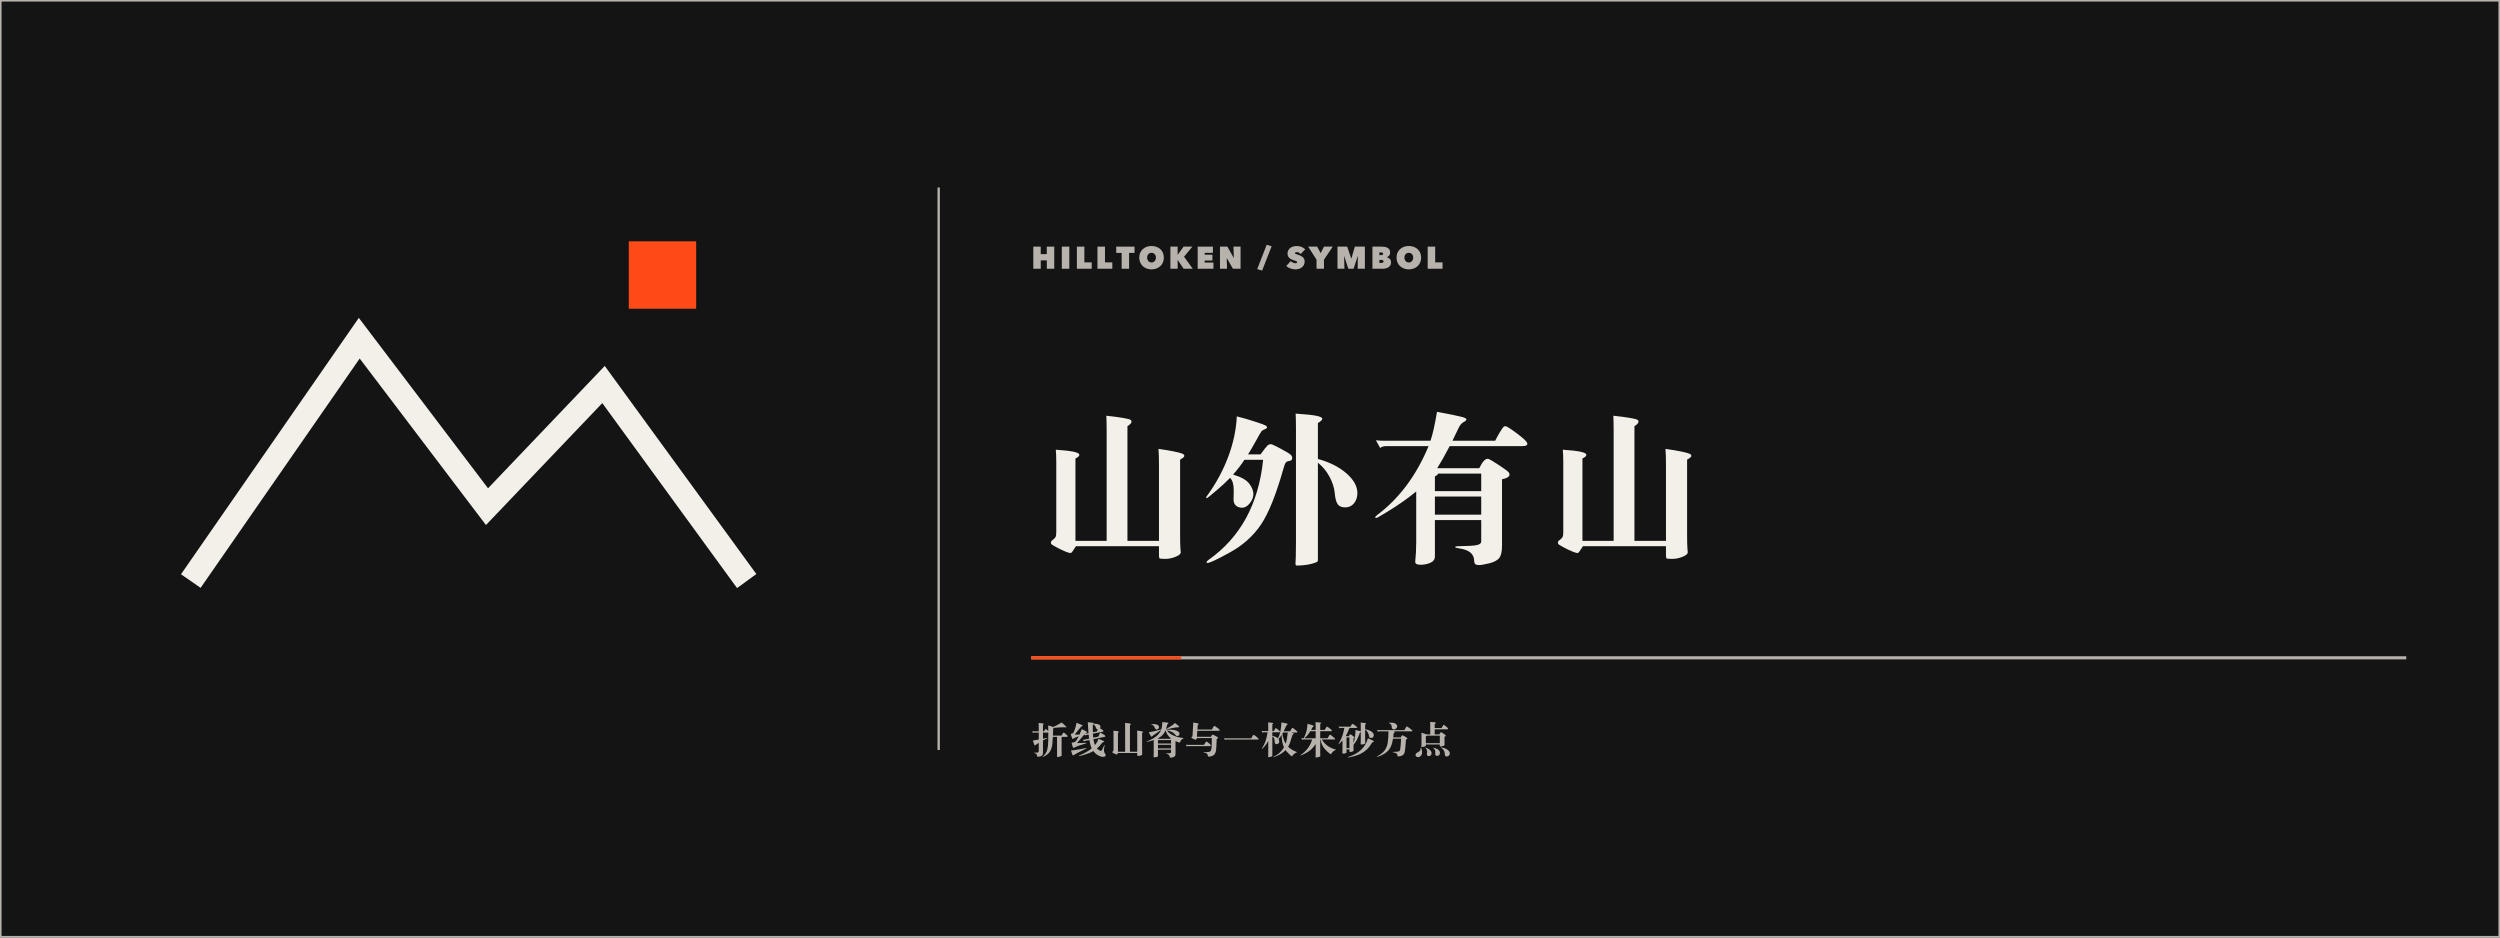
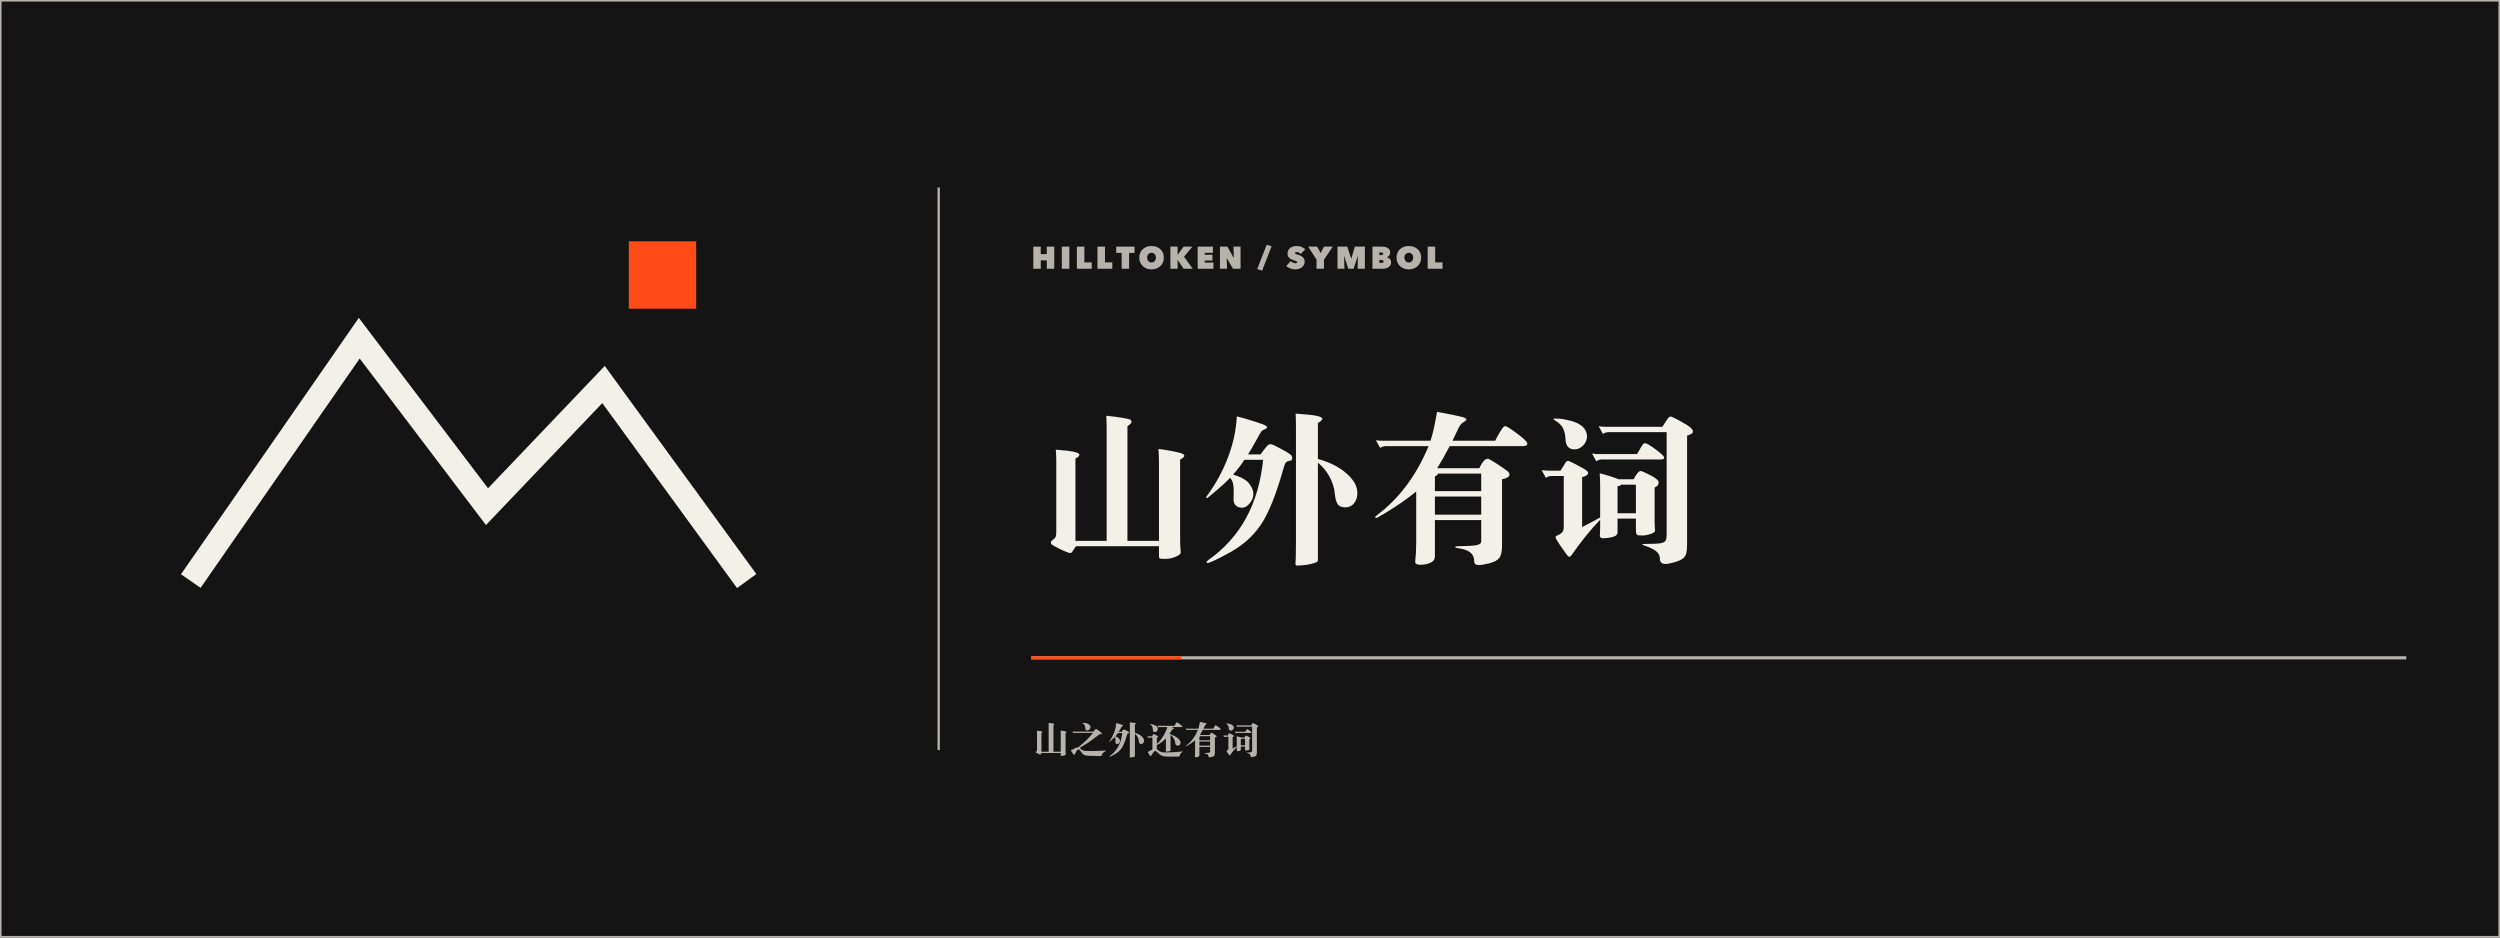
<svg xmlns="http://www.w3.org/2000/svg" width="1600" height="600" viewBox="0 0 1600 600" role="img" aria-labelledby="t d">
  <rect width="1600" height="600" fill="#141414" />
  <rect x="0.5" y="0.5" width="1599" height="599" fill="none" stroke="#b7b3ac" stroke-width="1" />
  <g transform="translate(70 70) scale(0.4492188)">
    <rect width="1024" height="1024" fill="#141414" />
    <polyline points="116,672 356,326 538,566 704,392 908,672" fill="none" stroke="#f2f0e9" stroke-width="34" stroke-linejoin="miter" stroke-linecap="butt" />
    <rect x="740" y="188" width="96" height="96" fill="#ff4b18" />
  </g>
  <rect x="600" y="120" width="1.5" height="360" fill="#b7b3ac" />
  <g transform="translate(660 172) scale(0.02 -0.02)" fill="#b7b3ac">
    <path d="M498 269H304V0H66V708H303V468H497V708H736V0H498Z" />
    <path transform="translate(912.000 0)" d="M66 708H306V0H66Z" />
    <path transform="translate(1394.000 0)" d="M66 708H306V204H541V0H66Z" />
    <path transform="translate(2053.000 0)" d="M66 708H306V204H541V0H66Z" />
    <path transform="translate(2712.000 0)" d="M419 0H181V507H7V708H593V507H419Z" />
    <path transform="translate(3422.000 0)" d="M34 358Q34 443 64.0 511.5Q94 580 146.5 628.0Q199 676 271.0 702.0Q343 728 427 728Q511 728 583.0 702.0Q655 676 708.0 628.0Q761 580 791.0 511.5Q821 443 821 358Q821 273 791.0 203.0Q761 133 708.0 83.5Q655 34 583.0 7.0Q511 -20 427 -20Q343 -20 271.0 7.0Q199 34 146.5 83.5Q94 133 64.0 203.0Q34 273 34 358ZM287 358Q287 323 297.5 294.0Q308 265 326.5 244.0Q345 223 371.0 211.5Q397 200 427 200Q457 200 482.5 211.5Q508 223 527.0 244.0Q546 265 556.5 294.0Q567 323 567 358Q567 392 556.5 420.5Q546 449 527.0 468.5Q508 488 482.5 499.0Q457 510 427 510Q397 510 371.0 499.0Q345 488 326.5 468.5Q308 449 297.5 420.5Q287 392 287 358Z" />
    <path transform="translate(4387.000 0)" d="M300 282H298V0H66V708H297V447H299L488 708H768L502 384L781 0H489Z" />
    <path transform="translate(5260.000 0)" d="M66 708H553V510H290V449H537V264H290V198H570V0H66Z" />
    <path transform="translate(5973.000 0)" d="M66 708H303L505 349H509L499 708H725V0H482L286 338H282L292 0H66Z" />
    <path transform="translate(7234.000 0)" d="M-3 -11 300 767 458 719 154 -59Z" />
    <path transform="translate(8159.000 0)" d="M298 -20Q255 -20 213.5 -12.5Q172 -5 133.5 9.5Q95 24 61.0 43.5Q27 63 0 87L145 245Q170 218 211.5 197.0Q253 176 297 176Q317 176 333.5 183.0Q350 190 350 209Q350 219 344.5 226.0Q339 233 325.0 240.5Q311 248 286.5 257.0Q262 266 225 278Q189 290 156.0 306.5Q123 323 97.5 347.0Q72 371 57.0 404.5Q42 438 42 485Q42 551 69.0 597.0Q96 643 138.5 672.5Q181 702 234.0 715.0Q287 728 339 728Q409 728 481.5 701.0Q554 674 609 623L461 472Q437 502 402.0 517.5Q367 533 339 533Q313 533 297.0 525.5Q281 518 281 501Q281 485 297.5 477.0Q314 469 351 457Q389 445 431.0 429.0Q473 413 508.5 387.5Q544 362 567.0 325.0Q590 288 590 233Q590 169 564.5 121.5Q539 74 497.5 42.5Q456 11 404.0 -4.5Q352 -20 298 -20Z" />
    <path transform="translate(8886.000 0)" d="M481 0H243V290L-24 708H263L375 500L482 708H762L481 290Z" />
    <path transform="translate(9734.000 0)" d="M277 400 288 0H66V708H377L505 327H510L621 708H942V0H711L718 398L712 399L580 0H412L282 400Z" />
    <path transform="translate(10852.000 0)" d="M288 523V436H352Q377 436 393.0 447.5Q409 459 409 483Q409 503 392.0 513.0Q375 523 347 523ZM288 283V187H359Q387 187 404.5 199.5Q422 212 422 236Q422 250 414.5 259.0Q407 268 396.0 273.5Q385 279 372.5 281.0Q360 283 349 283ZM529 368Q554 362 578.0 348.5Q602 335 621.0 314.5Q640 294 651.0 267.0Q662 240 662 207Q662 149 638.5 109.5Q615 70 576.5 45.5Q538 21 488.5 10.5Q439 0 387 0H66V708H357Q400 708 448.5 701.5Q497 695 538.0 675.5Q579 656 606.0 618.5Q633 581 633 520Q633 463 604.5 426.0Q576 389 529 371Z" />
    <path transform="translate(11655.000 0)" d="M34 358Q34 443 64.0 511.5Q94 580 146.5 628.0Q199 676 271.0 702.0Q343 728 427 728Q511 728 583.0 702.0Q655 676 708.0 628.0Q761 580 791.0 511.5Q821 443 821 358Q821 273 791.0 203.0Q761 133 708.0 83.5Q655 34 583.0 7.0Q511 -20 427 -20Q343 -20 271.0 7.0Q199 34 146.5 83.5Q94 133 64.0 203.0Q34 273 34 358ZM287 358Q287 323 297.5 294.0Q308 265 326.5 244.0Q345 223 371.0 211.5Q397 200 427 200Q457 200 482.5 211.5Q508 223 527.0 244.0Q546 265 556.5 294.0Q567 323 567 358Q567 392 556.5 420.5Q546 449 527.0 468.5Q508 488 482.5 499.0Q457 510 427 510Q397 510 371.0 499.0Q345 488 326.5 468.5Q308 449 297.5 420.5Q287 392 287 358Z" />
    <path transform="translate(12620.000 0)" d="M66 708H306V204H541V0H66Z" />
  </g>
  <g transform="translate(660 350) scale(0.104 -0.104)" fill="#f2f0e9">
    <path d="M464 37V718Q464 768 462 807Q528 800 565.0 793.5Q602 787 609.5 782.5Q617 778 617 771Q617 758 592 743V37H786V505Q786 566 783 603Q840 595 876.5 587.5Q913 580 927.5 574.5Q942 569 942.0 560.0Q942 551 916 537V74Q916 14 918.0 -9.0Q920 -32 920 -34Q920 -48 888.0 -61.0Q856 -74 824.5 -74.0Q793 -74 789.5 -70.5Q786 -67 786 -53V4H275L253 -29Q247 -38 240.5 -38.0Q234 -38 211.0 -29.0Q188 -20 157.5 -3.5Q127 13 124.0 16.5Q121 20 121.0 27.5Q121 35 133.0 43.5Q145 52 149.5 60.5Q154 69 154 90V522Q154 569 151 598Q225 593 260.5 585.5Q296 578 296.0 566.5Q296 555 272 544V37Z" />
    <path transform="translate(1040.000 0)" d="M724 541Q831 512 899.0 453.0Q967 394 967 331Q967 294 946.5 268.5Q926 243 892.5 243.0Q859 243 845.5 263.0Q832 283 827.5 331.5Q823 380 795.5 431.5Q768 483 724 518V-79Q724 -87 722.0 -90.0Q720 -93 701.5 -99.5Q683 -106 654.0 -110.5Q625 -115 594 -115Q586 -115 586 -103L588 -60Q589 -12 589 29V731Q589 781 587 820Q680 814 715.5 806.5Q751 799 751.0 788.5Q751 778 724 762ZM184 425Q147 387 106.0 352.5Q65 318 54.0 309.0Q43 300 39.5 300.0Q36 300 36.0 303.0Q36 306 41 313Q123 425 171.0 551.5Q219 678 225 803Q278 790 333.0 772.0Q388 754 399.5 748.0Q411 742 411 736Q411 729 396.5 723.5Q382 718 376.5 711.0Q371 704 343.0 653.0Q315 602 294 569H371Q402 612 412.0 622.0Q422 632 435 632Q443 632 494.5 604.5Q546 577 556.0 567.5Q566 558 566 547Q566 531 549.0 529.0Q532 527 525.5 517.5Q519 508 510 475Q443 239 372.5 135.5Q302 32 183.5 -33.5Q65 -99 45 -99Q39 -99 39.0 -94.0Q39 -89 51 -80Q345 127 387 536H272Q242 490 202 445Q276 423 301.5 389.0Q327 355 327.0 325.5Q327 296 305.0 268.5Q283 241 258.0 241.0Q233 241 218.5 255.0Q204 269 205.0 294.5Q206 320 206.0 347.0Q206 374 201.0 392.5Q196 411 184 425Z" />
    <path transform="translate(2080.000 0)" d="M365 620H103Q83 620 67 609L41 656Q65 653 91 653H377Q397 712 417 831Q545 807 571.5 799.5Q598 792 598.0 784.5Q598 777 580.0 767.5Q562 758 549.0 730.0Q536 702 512 653H775Q788 680 804.0 706.0Q820 732 825.5 737.5Q831 743 837 743Q849 743 911.0 696.5Q973 650 973.0 635.0Q973 620 943 620H495Q451 536 418 484H677Q705 542 728 542Q736 542 756.5 529.5Q777 517 797.5 503.5Q818 490 836.0 477.0Q854 464 858.5 458.0Q863 452 863 445Q863 425 817 416V7Q817 -47 800.0 -68.5Q783 -90 739.0 -101.0Q695 -112 674 -112Q646 -112 646 -89Q646 -54 622.0 -34.5Q598 -15 546 -8Q529 -6 529.0 -1.0Q529 4 548 4Q635 5 662.0 11.0Q689 17 689 32V165H404V-60Q404 -85 377.0 -97.5Q350 -110 315.5 -110.0Q281 -110 283 -90Q289 -36 289 30V341Q248 307 199.5 273.5Q151 240 102.0 210.5Q53 181 48.5 179.5Q44 178 40.5 178.0Q37 178 37.0 182.5Q37 187 49 196Q253 350 365 620ZM404 343H689V451H424Q419 439 404 434ZM689 310H404V198H689Z" />
-     <path transform="translate(3120.000 0)" d="M464 37V718Q464 768 462 807Q528 800 565.0 793.5Q602 787 609.5 782.5Q617 778 617 771Q617 758 592 743V37H786V505Q786 566 783 603Q840 595 876.5 587.5Q913 580 927.5 574.5Q942 569 942.0 560.0Q942 551 916 537V74Q916 14 918.0 -9.0Q920 -32 920 -34Q920 -48 888.0 -61.0Q856 -74 824.5 -74.0Q793 -74 789.5 -70.5Q786 -67 786 -53V4H275L253 -29Q247 -38 240.5 -38.0Q234 -38 211.0 -29.0Q188 -20 157.5 -3.5Q127 13 124.0 16.5Q121 20 121.0 27.5Q121 35 133.0 43.5Q145 52 149.5 60.5Q154 69 154 90V522Q154 569 151 598Q225 593 260.5 585.5Q296 578 296.0 566.5Q296 555 272 544V37Z" />
+     <path transform="translate(3120.000 0)" d="M764 739Q797 792 803.0 797.0Q809 802 815.5 802.0Q822 802 872.0 775.0Q922 748 937.0 734.0Q952 720 952 710Q952 694 916 685V18Q916 -18 911.5 -37.5Q907 -57 892.0 -70.0Q877 -83 840.5 -94.0Q804 -105 784 -105Q749 -105 749.0 -75.5Q749 -46 726.5 -27.5Q704 -9 656 7Q640 13 640.0 15.5Q640 18 655 18Q736 18 758.0 23.5Q780 29 785.0 40.5Q790 52 790 77V706H434Q414 706 398 695L372 742Q396 739 422 739ZM105 790Q146 790 199.0 776.0Q252 762 276.0 737.0Q300 712 300.0 680.0Q300 648 276.0 624.0Q252 600 224.5 600.0Q197 600 183.0 615.5Q169 631 167.5 666.5Q166 702 152.5 729.5Q139 757 106 776Q94 783 94.0 786.5Q94 790 105 790ZM608 571Q641 629 646.0 633.5Q651 638 657 638Q671 638 723.0 599.5Q775 561 775.0 549.5Q775 538 756 538H393Q373 538 357 527L331 574Q355 571 381 571ZM495 416H587Q613 467 631 467Q639 467 690.0 441.0Q741 415 741.0 395.5Q741 376 716 365V150Q716 135 717 123L719 102Q719 88 691.0 79.0Q663 70 643.0 70.0Q623 70 615.5 71.0Q608 72 604.5 80.0Q601 88 601 98V174H488V90Q488 81 481.5 73.0Q475 65 450.5 59.0Q426 53 395 53Q389 53 383.5 58.0Q378 63 379 69Q381 92 381 143V167Q294 77 204 -52Q197 -61 191.0 -61.0Q185 -61 174 -46L135 9Q107 50 107 59Q107 65 111 67Q135 77 146.0 88.0Q157 99 157 123V436H83Q63 436 47 425L21 472Q45 469 71 469H137Q167 518 171.5 523.5Q176 529 182.5 529.0Q189 529 220.0 513.5Q251 498 273.5 485.0Q296 472 301.5 466.0Q307 460 307 454Q307 439 270 429V122Q354 165 381 181V368Q381 410 378 453Q445 436 495 416ZM601 207V383H509Q505 374 488 374V207Z" />
  </g>
  <rect x="660" y="420" width="880" height="2" fill="#b7b3ac" />
  <rect x="660" y="420" width="96" height="2" fill="#ff4b18" />
  <g transform="translate(660 482) scale(0.024 -0.024)" fill="#b7b3ac">
-     <path d="M577 698Q643 714 813 817Q840 794 884.0 752.0Q928 710 934.5 703.0Q941 696 941.0 691.0Q941 686 921.0 688.0Q901 690 873 690Q794 690 595 674Q583 656 583.5 620.5Q584 585 578 467H807Q850 548 865 548Q875 548 898 527L945 485Q971 463 971.0 448.5Q971 434 944 434H820Q815 423 809 418V7L811 -58Q811 -67 807.5 -71.5Q804 -76 784.0 -84.5Q764 -93 738.5 -98.5Q713 -104 697 -104Q688 -104 688 -92V434H576Q570 310 561.5 236.0Q553 162 529.5 102.0Q506 42 462.5 -2.5Q419 -47 362.0 -78.0Q305 -109 298 -109Q296 -109 296 -107Q296 -104 307 -94Q373 -33 403.5 28.5Q434 90 445.5 199.5Q457 309 455 548H313V384Q421 406 428.0 406.0Q435 406 435.0 402.5Q435 399 422 393Q338 353 313 339V27Q313 -19 304.5 -39.0Q296 -59 278.0 -71.0Q260 -83 227.0 -91.0Q194 -99 176.5 -99.0Q159 -99 156 -73Q152 -40 137.0 -24.5Q122 -9 92.5 -0.5Q63 8 63.0 10.5Q63 13 73 13L119 12Q170 12 185.0 23.0Q200 34 200 64V274Q159 248 108 211Q99 204 95.0 204.0Q91 204 88.5 209.0Q86 214 70.0 252.0Q54 290 41 336L200 362V548H86Q62 548 43 542L26 585Q49 581 76 581H200V697Q200 758 196 805Q245 803 282.0 796.5Q319 790 327.0 786.5Q335 783 335.0 775.0Q335 767 313 759V581H339Q365 625 372.0 634.5Q379 644 385 644Q395 644 455 587Q455 664 452 738Q542 716 577 698Z" />
-     <path transform="translate(1020.000 0)" d="M642 782Q657 783 672 783Q742 783 784.0 761.5Q826 740 826 705Q826 684 811 664Q856 639 880.5 620.5Q905 602 905.0 588.0Q905 574 876 568L625 519Q629 446 633 411L773 442Q787 480 798.0 506.0Q809 532 813.5 537.5Q818 543 823 543Q835 543 876.5 517.5Q918 492 937.0 478.5Q956 465 956.0 451.5Q956 438 932 433L638 372Q653 276 678 214Q745 294 773 382Q842 355 879.0 338.0Q916 321 920.5 317.0Q925 313 925 309Q925 300 903.5 294.0Q882 288 858 258Q793 176 732 124Q754 99 785.5 80.0Q817 61 830.5 61.0Q844 61 853.0 67.0Q862 73 879.5 108.5Q897 144 913.0 182.0Q929 220 933.5 220.0Q938 220 938.0 213.0Q938 206 936 198Q918 129 918.0 76.5Q918 24 956 -26Q965 -39 965.0 -56.0Q965 -73 947.0 -86.5Q929 -100 896 -100Q838 -100 765.0 -60.0Q692 -20 636 55Q551 3 414.5 -37.0Q278 -77 260 -77Q250 -77 250.0 -71.0Q250 -65 271 -57Q467 22 592 127Q553 210 530 349L421 327Q403 326 386 311L355 359Q367 358 379.0 358.0Q391 358 405 361L524 387Q515 448 510 497L450 485Q430 482 415 469L397 497Q299 378 198 267L431 275Q454 275 454.0 268.5Q454 262 428 255Q308 221 245.5 198.5Q183 176 121 145Q112 140 105.0 140.0Q98 140 95.5 143.5Q93 147 75.5 202.0Q58 257 58.0 269.0Q58 281 78 282Q110 283 139.0 298.0Q168 313 187.0 343.0Q206 373 246 450Q159 422 101 385Q92 379 86.0 379.0Q80 379 76.5 384.5Q73 390 54.5 440.0Q36 490 36 500Q36 516 53.0 518.0Q70 520 84.5 528.0Q99 536 107.0 547.0Q115 558 134.5 611.0Q154 664 165.5 708.5Q177 753 187 810Q246 788 293.5 766.5Q341 745 346.0 740.5Q351 736 351 731Q351 721 330 717Q321 715 311.0 706.0Q301 697 243.5 625.0Q186 553 137 494L266 493Q302 572 326 641Q360 626 410.0 600.0Q460 574 465.0 568.5Q470 563 470 558Q470 548 455.5 544.0Q441 540 415 516L507 533L487 824Q531 822 580.5 815.0Q630 808 639.0 804.0Q648 800 648.0 794.5Q648 789 642 782ZM751 630Q717 639 708 667Q692 717 676.0 735.0Q660 753 628 768Q626 767 622 763Q621 721 621.0 670.5Q621 620 623 556L732 577Q742 607 751 630ZM40 70Q159 81 271 103L444 136Q453 136 453.0 130.5Q453 125 442 120Q197 3 105 -57Q96 -62 92.0 -62.0Q88 -62 85.5 -59.0Q83 -56 67.5 -16.0Q52 24 40 70Z" />
-     <path transform="translate(2040.000 0)" d="M464 37V718Q464 768 462 807Q528 800 565.0 793.5Q602 787 609.5 782.5Q617 778 617 771Q617 758 592 743V37H786V505Q786 566 783 603Q840 595 876.5 587.5Q913 580 927.5 574.5Q942 569 942.0 560.0Q942 551 916 537V74Q916 14 918.0 -9.0Q920 -32 920 -34Q920 -48 888.0 -61.0Q856 -74 824.5 -74.0Q793 -74 789.5 -70.5Q786 -67 786 -53V4H275L253 -29Q247 -38 240.5 -38.0Q234 -38 211.0 -29.0Q188 -20 157.5 -3.5Q127 13 124.0 16.5Q121 20 121.0 27.5Q121 35 133.0 43.5Q145 52 149.5 60.5Q154 69 154 90V522Q154 569 151 598Q225 593 260.5 585.5Q296 578 296.0 566.5Q296 555 272 544V37Z" />
-     <path transform="translate(3060.000 0)" d="M539 642Q643 704 691.0 736.0Q739 768 771 804Q886 719 886 700Q886 689 863 689Q819 689 788 684L690 666Q622 653 543 633Q545 627 547 624Q584 626 618 626Q750 626 822.0 595.5Q894 565 894 518Q894 491 877.5 473.5Q861 456 833 456Q806 456 781 489Q745 536 693.5 563.0Q642 590 557 607Q608 526 726.0 472.5Q844 419 990 404Q1004 402 1004.0 398.5Q1004 395 993 390Q932 362 906 290Q901 279 892 279Q878 279 787 322V-25Q787 -62 771.0 -81.5Q755 -101 717.5 -111.0Q680 -121 660 -121Q631 -121 629.5 -92.0Q628 -63 606.5 -44.5Q585 -26 551.5 -19.0Q518 -12 518.0 -9.0Q518 -6 562.0 -6.0Q606 -6 629.5 -3.0Q653 0 660.5 7.0Q668 14 668 28V93H319V-74Q319 -86 313.5 -91.5Q308 -97 282.5 -104.5Q257 -112 228.5 -112.0Q200 -112 202 -95Q206 -52 206 24V348Q164 333 94.5 315.5Q25 298 17.0 298.0Q9 298 9.0 301.0Q9 304 16 307Q193 381 280.5 454.5Q368 528 403 618Q270 528 220.5 493.0Q171 458 159.5 446.5Q148 435 144.0 435.0Q140 435 136 442L110 486Q88 524 73 556Q159 565 408 631Q433 703 433 791Q433 808 432 826Q490 825 537.5 819.5Q585 814 592.0 809.5Q599 805 599.0 797.5Q599 790 587.0 785.0Q575 780 566.0 756.5Q557 733 536 651ZM523 611Q470 469 317 393Q327 387 332 382H653Q659 391 661 395Q553 479 523 611ZM319 255H668V349H336Q330 340 319 337ZM668 222H319V126H668ZM201 774Q272 774 309.0 752.5Q346 731 346 692Q346 666 328.5 648.0Q311 630 292.5 630.0Q274 630 260.0 639.5Q246 649 240 665Q212 745 147 761Q132 765 132.0 768.0Q132 771 158.0 772.5Q184 774 201 774Z" />
-     <path transform="translate(4080.000 0)" d="M349 596 338 435H711Q739 486 743.5 490.5Q748 495 753 495Q764 495 821.5 465.0Q879 435 890.0 426.0Q901 417 901 407Q901 390 865 379Q857 138 848.5 77.5Q840 17 816.0 -19.0Q792 -55 749.5 -74.0Q707 -93 652 -93Q639 -93 634.0 -89.0Q629 -85 628 -66Q627 -31 602.5 -12.0Q578 7 523 16Q509 18 509.0 22.0Q509 26 528 26H560Q635 26 665.5 33.5Q696 41 709.0 65.5Q722 90 728.5 152.0Q735 214 735 402H344L323 373Q312 357 299.5 357.0Q287 357 250.0 377.0Q213 397 201.5 402.5Q190 408 190.0 419.5Q190 431 201.0 434.0Q212 437 215.0 441.5Q218 446 219 455L236 728Q239 773 239.0 789.0Q239 805 238 816Q387 796 387 776Q387 765 359 753L351 629H739Q752 659 768.5 685.5Q785 712 791.0 718.5Q797 725 802 725Q813 725 857.0 693.5Q901 662 922.5 645.0Q944 628 944 614Q944 596 913 596ZM527 220Q577 309 593 309Q602 309 624 291L678 247Q708 222 708 206Q708 187 680 187H104Q84 187 68 176L42 223Q66 220 92 220Z" />
-     <path transform="translate(5100.000 0)" d="M768 395Q811 487 829 487Q846 487 905.5 437.0Q965 387 965 370Q965 362 946 362H102Q82 362 66 351L40 398Q64 395 90 395Z" />
-     <path transform="translate(6120.000 0)" d="M613 583H784Q816 641 827.0 657.5Q838 674 845.0 674.0Q852 674 873.5 659.0Q895 644 926.5 618.0Q958 592 968.5 580.5Q979 569 979 562Q979 550 960 550H804Q851 538 865.5 532.0Q880 526 880.0 518.0Q880 510 865.5 502.5Q851 495 845.5 484.5Q840 474 829 433Q782 260 731 169Q811 90 954 32Q968 27 968.0 23.0Q968 19 947.5 13.5Q927 8 891.5 -20.5Q856 -49 844 -73Q838 -84 831 -84Q816 -84 751.0 -20.0Q686 44 662 81Q574 -7 463.0 -59.0Q352 -111 333 -111Q328 -111 328.0 -107.5Q328 -104 344 -96Q522 -13 620 153Q561 275 557 484Q518 424 473 376Q494 348 494.0 314.5Q494 281 474.5 260.0Q455 239 421 239Q402 239 386.5 251.5Q371 264 371 305Q371 374 354.5 400.5Q338 427 309 445V-70Q309 -80 298.5 -86.5Q288 -93 259.5 -100.0Q231 -107 206 -107Q197 -107 197 -96L199 -55Q200 -13 200 38V326Q163 249 100.5 178.5Q38 108 28 108Q26 108 26.0 111.5Q26 115 33 126Q98 230 128.5 322.0Q159 414 183 556H83Q63 556 47 545L21 592Q45 589 71 589H200V704Q200 770 197 818Q243 816 279.0 811.5Q315 807 323.5 803.0Q332 799 332.0 791.0Q332 783 309 772V589H351Q389 668 402 668Q412 668 464.5 623.0Q517 578 517.0 567.0Q517 556 497 556H309V460Q413 437 459 393Q538 536 552 819Q605 812 654.0 800.0Q703 788 710.5 783.5Q718 779 718 773Q718 763 702.0 756.0Q686 749 664.0 695.0Q642 641 613 583ZM720 550H596L575 514Q602 353 665 252Q702 353 720 550Z" />
-     <path transform="translate(7140.000 0)" d="M566 397H765Q796 457 808.0 475.0Q820 493 826 493Q835 493 865.5 468.5Q896 444 930.5 414.5Q965 385 965.0 374.5Q965 364 944 364H607Q672 260 759.5 196.0Q847 132 974 96Q987 92 987.0 89.0Q987 86 975 82Q912 65 860 -19Q854 -29 848 -29Q834 -29 757.0 39.0Q680 107 635.0 185.5Q590 264 574 364H566V26Q566 -7 567 -44L569 -78Q569 -85 567.0 -88.0Q565 -91 543.5 -98.0Q522 -105 491.0 -111.5Q460 -118 448 -118Q441 -118 441 -103L443 -64Q444 -24 444 26V245Q386 150 311.0 86.5Q236 23 145.0 -19.5Q54 -62 39 -62Q35 -62 35.0 -59.0Q35 -56 44 -50Q280 110 350 364H123Q103 364 87 353L61 400Q85 397 111 397H127Q176 496 197.0 574.5Q218 653 228 782Q341 752 368.5 741.0Q396 730 396.0 724.0Q396 718 382.0 710.0Q368 702 358.5 683.5Q349 665 322 618H444V738Q444 802 440 827Q525 821 559.5 816.0Q594 811 594.0 801.0Q594 791 566 780V618H685Q717 675 728.5 691.0Q740 707 746 707Q758 707 819.0 659.5Q880 612 880.0 598.5Q880 585 857 585H566ZM144 397H444V585H302Q234 471 144 397Z" />
-     <path transform="translate(8160.000 0)" d="M189 672H97Q77 672 61 661L35 708Q59 705 85 705H351Q365 732 379.5 752.0Q394 772 398.0 776.0Q402 780 407 780Q418 780 476.5 737.0Q535 694 535.0 683.0Q535 672 512 672H334Q320 663 311 636Q275 533 225 452H308Q323 479 331.5 490.5Q340 502 348.5 502.0Q357 502 386.0 481.0Q415 460 437.5 443.5Q460 427 460.0 417.0Q460 407 433 397V267Q483 411 487 618Q565 602 627 583V726Q627 776 625 815Q701 810 735.5 803.0Q770 796 770.0 785.0Q770 774 744 764V640Q859 613 916.5 571.5Q974 530 974 478Q974 444 953.5 423.5Q933 403 900 403Q852 403 846 460Q842 505 813.5 553.0Q785 601 744 630V380Q744 341 745 315L747 270Q747 259 741.5 253.5Q736 248 708.5 239.0Q681 230 639 230Q624 230 624 251L626 290Q627 330 627 380V560Q609 556 597 525Q529 329 433 221V167Q433 120 434 102L435 68Q435 61 432.5 57.0Q430 53 401.5 42.0Q373 31 352.0 31.0Q331 31 327.5 34.5Q324 38 324 48V100H247V26Q247 12 239.5 7.0Q232 2 211.5 -5.5Q191 -13 149 -13Q136 -13 136 1L138 38Q140 75 140 133V339Q105 300 70.5 267.0Q36 234 33.0 234.0Q30 234 30 236Q30 241 38 256Q101 361 133.0 450.0Q165 539 189 672ZM263 419Q257 410 247 406V133H324V419ZM817 396Q889 366 927.0 347.0Q965 328 971.0 322.0Q977 316 977 311Q977 298 955.0 295.0Q933 292 910 252Q861 167 794.0 102.0Q727 37 639.5 -9.5Q552 -56 438.5 -85.5Q325 -115 280 -115Q272 -115 272.0 -111.5Q272 -108 294 -101Q720 34 817 396Z" />
-     <path transform="translate(9180.000 0)" d="M406 812Q502 812 540.5 781.5Q579 751 579.0 716.5Q579 682 552.0 656.5Q525 631 487 631Q466 631 450.5 647.0Q435 663 434 687Q433 733 418.0 758.5Q403 784 370 796Q354 802 354 806Q354 812 406 812ZM346 581H101Q81 581 65 570L39 617Q63 614 89 614H771Q791 653 805.0 675.5Q819 698 824.0 705.0Q829 712 835 712Q846 712 916.0 660.0Q986 608 986.0 594.5Q986 581 961 581H475Q509 573 512.5 569.0Q516 565 516.0 559.0Q516 553 499.5 543.5Q483 534 481.5 510.0Q480 486 472 419H674Q699 476 713.5 476.0Q728 476 789.5 441.0Q851 406 851.0 391.5Q851 377 813 365Q806 242 794.5 140.5Q783 39 774.0 11.5Q765 -16 744.0 -38.0Q723 -60 687.5 -74.0Q652 -88 619.0 -88.0Q586 -88 585 -62Q583 6 481 18Q458 21 458.0 27.0Q458 33 484 33Q555 34 588.5 39.5Q622 45 637.5 57.0Q653 69 657.5 90.0Q662 111 671.5 208.5Q681 306 683 386H467Q449 263 410.5 178.0Q372 93 306.0 34.5Q240 -24 147.0 -63.5Q54 -103 36 -103Q32 -103 32 -101Q32 -96 54 -83Q191 -3 249.0 79.5Q307 162 326.0 277.5Q345 393 346 581Z" />
-     <path transform="translate(10200.000 0)" d="M559 668H739Q782 739 788.0 746.5Q794 754 800.5 754.0Q807 754 828.5 737.5Q850 721 875.0 699.0Q900 677 909.0 667.0Q918 657 918 649Q918 635 894 635H559V499H681Q690 514 703.0 533.0Q716 552 720.0 555.0Q724 558 728 558Q742 558 799.0 517.0Q856 476 856.0 461.5Q856 447 820 439V313Q820 260 821 245L822 217Q822 212 818.5 208.0Q815 204 798.0 195.5Q781 187 747.5 182.0Q714 177 706.5 177.0Q699 177 697.0 182.0Q695 187 695 200V231H322V200Q322 192 317.5 188.0Q313 184 294.0 176.5Q275 169 246.5 166.0Q218 163 210.5 163.0Q203 163 203 171L205 215Q207 245 207 270V457Q207 501 204 544Q293 521 339 499H440V743Q440 793 438 832Q515 829 552.5 823.0Q590 817 590.0 803.0Q590 789 559 777ZM695 264V466H355Q343 456 322 450V264ZM191 151Q199 151 210.5 103.0Q222 55 222 22Q222 -40 188.0 -73.5Q154 -107 120.0 -107.0Q86 -107 67.0 -91.5Q48 -76 48 -50Q48 -14 79 4Q128 32 148.0 47.5Q168 63 175.0 81.0Q182 99 185 137Q187 151 191 151ZM731 151Q760 151 825.5 128.5Q891 106 926.5 70.0Q962 34 962.0 -2.0Q962 -38 938.5 -63.5Q915 -89 880 -89Q862 -89 849.0 -79.5Q836 -70 831.0 -55.5Q826 -41 826 -12Q826 33 802.0 73.0Q778 113 734 139Q723 145 723.0 148.0Q723 151 731 151ZM315 146Q327 146 373.5 123.5Q420 101 448.0 68.0Q476 35 476.0 -0.5Q476 -36 454.0 -58.0Q432 -80 405.5 -80.0Q379 -80 364.0 -66.0Q349 -52 349 -29Q349 -21 353.0 -3.5Q357 14 357 36Q357 96 316 134Q310 140 310.0 143.0Q310 146 315 146ZM520 144Q535 144 588.5 125.5Q642 107 670.5 76.5Q699 46 699 4Q699 -29 677.5 -51.5Q656 -74 627.0 -74.0Q598 -74 583.5 -56.0Q569 -38 572.0 -12.5Q575 13 575 28Q575 62 563.5 85.0Q552 108 533.5 123.0Q515 138 515.0 141.0Q515 144 520 144Z" />
+     <path d="M464 37V718Q464 768 462 807Q528 800 565.0 793.5Q602 787 609.5 782.5Q617 778 617 771Q617 758 592 743V37H786V505Q786 566 783 603Q840 595 876.5 587.5Q913 580 927.5 574.5Q942 569 942.0 560.0Q942 551 916 537V74Q916 14 918.0 -9.0Q920 -32 920 -34Q920 -48 888.0 -61.0Q856 -74 824.5 -74.0Q793 -74 789.5 -70.5Q786 -67 786 -53V4H275L253 -29Q247 -38 240.5 -38.0Q234 -38 211.0 -29.0Q188 -20 157.5 -3.5Q127 13 124.0 16.5Q121 20 121.0 27.5Q121 35 133.0 43.5Q145 52 149.5 60.5Q154 69 154 90V522Q154 569 151 598Q225 593 260.5 585.5Q296 578 296.0 566.5Q296 555 272 544V37Z" />
+     <path transform="translate(1020.000 0)" d="M364 807Q447 807 503.5 774.0Q560 741 560 692Q560 656 532.0 630.5Q504 605 474.0 605.0Q444 605 433.0 619.5Q422 634 420.0 677.5Q418 721 400.5 749.5Q383 778 345 798Q337 802 337 804Q337 807 364 807ZM271 138Q317 96 346.5 80.0Q376 64 416.5 59.5Q457 55 585.0 55.0Q713 55 835.5 62.0Q958 69 959 69Q975 69 975.0 63.0Q975 57 961 51Q923 36 894.5 6.5Q866 -23 859 -52Q855 -67 849.0 -72.5Q843 -78 830 -78Q673 -78 565.0 -73.0Q457 -68 421.0 -60.0Q385 -52 358.5 -27.0Q332 -2 287 66Q267 97 240 97Q229 97 218.0 89.5Q207 82 188.5 56.5Q170 31 133 -40Q129 -49 124.5 -49.0Q120 -49 115.5 -45.0Q111 -41 86.0 -7.0Q61 27 35 72Q124 123 166.5 141.5Q209 160 234 156Q372 269 450.0 345.0Q528 421 628 541H140Q113 541 98 534L80 579Q101 574 130 574H639Q670 617 684.5 631.5Q699 646 706.0 646.0Q713 646 735.0 631.5Q757 617 784.5 596.5Q812 576 833.0 557.5Q854 539 859.5 531.0Q865 523 865 517Q865 501 843 505Q832 507 818.5 507.0Q805 507 787 493Q626 368 541.5 309.5Q457 251 271 138Z" />
+     <path transform="translate(2040.000 0)" d="M724 541Q831 512 899.0 453.0Q967 394 967 331Q967 294 946.5 268.5Q926 243 892.5 243.0Q859 243 845.5 263.0Q832 283 827.5 331.5Q823 380 795.5 431.5Q768 483 724 518V-79Q724 -87 722.0 -90.0Q720 -93 701.5 -99.5Q683 -106 654.0 -110.5Q625 -115 594 -115Q586 -115 586 -103L588 -60Q589 -12 589 29V731Q589 781 587 820Q680 814 715.5 806.5Q751 799 751.0 788.5Q751 778 724 762ZM184 425Q147 387 106.0 352.5Q65 318 54.0 309.0Q43 300 39.5 300.0Q36 300 36.0 303.0Q36 306 41 313Q123 425 171.0 551.5Q219 678 225 803Q278 790 333.0 772.0Q388 754 399.5 748.0Q411 742 411 736Q411 729 396.5 723.5Q382 718 376.5 711.0Q371 704 343.0 653.0Q315 602 294 569H371Q402 612 412.0 622.0Q422 632 435 632Q443 632 494.5 604.5Q546 577 556.0 567.5Q566 558 566 547Q566 531 549.0 529.0Q532 527 525.5 517.5Q519 508 510 475Q443 239 372.5 135.5Q302 32 183.5 -33.5Q65 -99 45 -99Q39 -99 39.0 -94.0Q39 -89 51 -80Q345 127 387 536H272Q242 490 202 445Q276 423 301.5 389.0Q327 355 327.0 325.5Q327 296 305.0 268.5Q283 241 258.0 241.0Q233 241 218.5 255.0Q204 269 205.0 294.5Q206 320 206.0 347.0Q206 374 201.0 392.5Q196 411 184 425Z" />
+     <path transform="translate(3060.000 0)" d="M569 695H365Q345 695 329 684L303 731Q327 728 353 728H761Q779 763 793.5 787.5Q808 812 812.5 817.0Q817 822 823 822Q836 822 902.5 772.5Q969 723 969.0 709.0Q969 695 946 695H680Q743 670 743.0 655.5Q743 641 722.5 638.0Q702 635 692.0 618.0Q682 601 627 518Q672 513 672 500Q672 496 667 491Q776 462 849.0 397.5Q922 333 922 285Q922 249 901.5 223.5Q881 198 849.5 198.0Q818 198 799.5 218.5Q781 239 779 272Q777 324 745.0 382.5Q713 441 659 484Q656 481 654 480V72Q654 63 648.5 58.0Q643 53 610.5 46.0Q578 39 540 39Q528 39 528 51L530 92Q531 133 531 182V396Q427 281 289 215V106Q339 59 382.0 38.5Q425 18 527.5 18.0Q630 18 735.0 24.5Q840 31 904.0 38.5Q968 46 975.0 46.0Q982 46 982.0 42.0Q982 38 969 30Q915 -2 897 -78Q896 -84 892.5 -87.5Q889 -91 874 -91L792 -93Q724 -94 631.0 -94.0Q538 -94 482.5 -85.0Q427 -76 390.0 -53.5Q353 -31 286 38Q268 57 252.5 57.0Q237 57 225.5 49.5Q214 42 190.0 10.0Q166 -22 135 -73Q129 -83 125.0 -83.0Q121 -83 117.0 -79.0Q113 -75 89.5 -41.5Q66 -8 44 29Q132 80 171 99V414H101Q74 414 59 407L38 452Q59 447 88 447H162Q184 491 189.5 499.0Q195 507 205.5 507.0Q216 507 256.0 486.0Q296 465 309.5 455.5Q323 446 323.0 434.5Q323 423 289 406V245Q479 417 569 695ZM111 778Q131 778 185.0 762.0Q239 746 265.0 729.0Q291 712 302.0 690.0Q313 668 313.0 638.0Q313 608 290.5 584.5Q268 561 240.0 561.0Q212 561 197.5 576.5Q183 592 183 620Q183 674 168.5 703.0Q154 732 131.0 753.0Q108 774 108.0 776.0Q108 778 111 778Z" />
+     <path transform="translate(4080.000 0)" d="M365 620H103Q83 620 67 609L41 656Q65 653 91 653H377Q397 712 417 831Q545 807 571.5 799.5Q598 792 598.0 784.5Q598 777 580.0 767.5Q562 758 549.0 730.0Q536 702 512 653H775Q788 680 804.0 706.0Q820 732 825.5 737.5Q831 743 837 743Q849 743 911.0 696.5Q973 650 973.0 635.0Q973 620 943 620H495Q451 536 418 484H677Q705 542 728 542Q736 542 756.5 529.5Q777 517 797.5 503.5Q818 490 836.0 477.0Q854 464 858.5 458.0Q863 452 863 445Q863 425 817 416V7Q817 -47 800.0 -68.5Q783 -90 739.0 -101.0Q695 -112 674 -112Q646 -112 646 -89Q646 -54 622.0 -34.5Q598 -15 546 -8Q529 -6 529.0 -1.0Q529 4 548 4Q635 5 662.0 11.0Q689 17 689 32V165H404V-60Q404 -85 377.0 -97.5Q350 -110 315.5 -110.0Q281 -110 283 -90Q289 -36 289 30V341Q248 307 199.5 273.5Q151 240 102.0 210.5Q53 181 48.5 179.5Q44 178 40.5 178.0Q37 178 37.0 182.5Q37 187 49 196Q253 350 365 620ZM404 343H689V451H424Q419 439 404 434ZM689 310H404V198H689Z" />
+     <path transform="translate(5100.000 0)" d="M764 739Q797 792 803.0 797.0Q809 802 815.5 802.0Q822 802 872.0 775.0Q922 748 937.0 734.0Q952 720 952 710Q952 694 916 685V18Q916 -18 911.5 -37.5Q907 -57 892.0 -70.0Q877 -83 840.5 -94.0Q804 -105 784 -105Q749 -105 749.0 -75.5Q749 -46 726.5 -27.5Q704 -9 656 7Q640 13 640.0 15.5Q640 18 655 18Q736 18 758.0 23.5Q780 29 785.0 40.5Q790 52 790 77V706H434Q414 706 398 695L372 742Q396 739 422 739ZM105 790Q146 790 199.0 776.0Q252 762 276.0 737.0Q300 712 300.0 680.0Q300 648 276.0 624.0Q252 600 224.5 600.0Q197 600 183.0 615.5Q169 631 167.5 666.5Q166 702 152.5 729.5Q139 757 106 776Q94 783 94.0 786.5Q94 790 105 790ZM608 571Q641 629 646.0 633.5Q651 638 657 638Q671 638 723.0 599.5Q775 561 775.0 549.5Q775 538 756 538H393Q373 538 357 527L331 574Q355 571 381 571ZM495 416H587Q613 467 631 467Q639 467 690.0 441.0Q741 415 741.0 395.5Q741 376 716 365V150Q716 135 717 123L719 102Q719 88 691.0 79.0Q663 70 643.0 70.0Q623 70 615.5 71.0Q608 72 604.5 80.0Q601 88 601 98V174H488V90Q488 81 481.5 73.0Q475 65 450.5 59.0Q426 53 395 53Q389 53 383.5 58.0Q378 63 379 69Q381 92 381 143V167Q294 77 204 -52Q197 -61 191.0 -61.0Q185 -61 174 -46L135 9Q107 50 107 59Q107 65 111 67Q135 77 146.0 88.0Q157 99 157 123V436H83Q63 436 47 425L21 472Q45 469 71 469H137Q167 518 171.5 523.5Q176 529 182.5 529.0Q189 529 220.0 513.5Q251 498 273.5 485.0Q296 472 301.5 466.0Q307 460 307 454Q307 439 270 429V122Q354 165 381 181V368Q381 410 378 453Q445 436 495 416ZM601 207V383H509Q505 374 488 374V207Z" />
  </g>
</svg>
